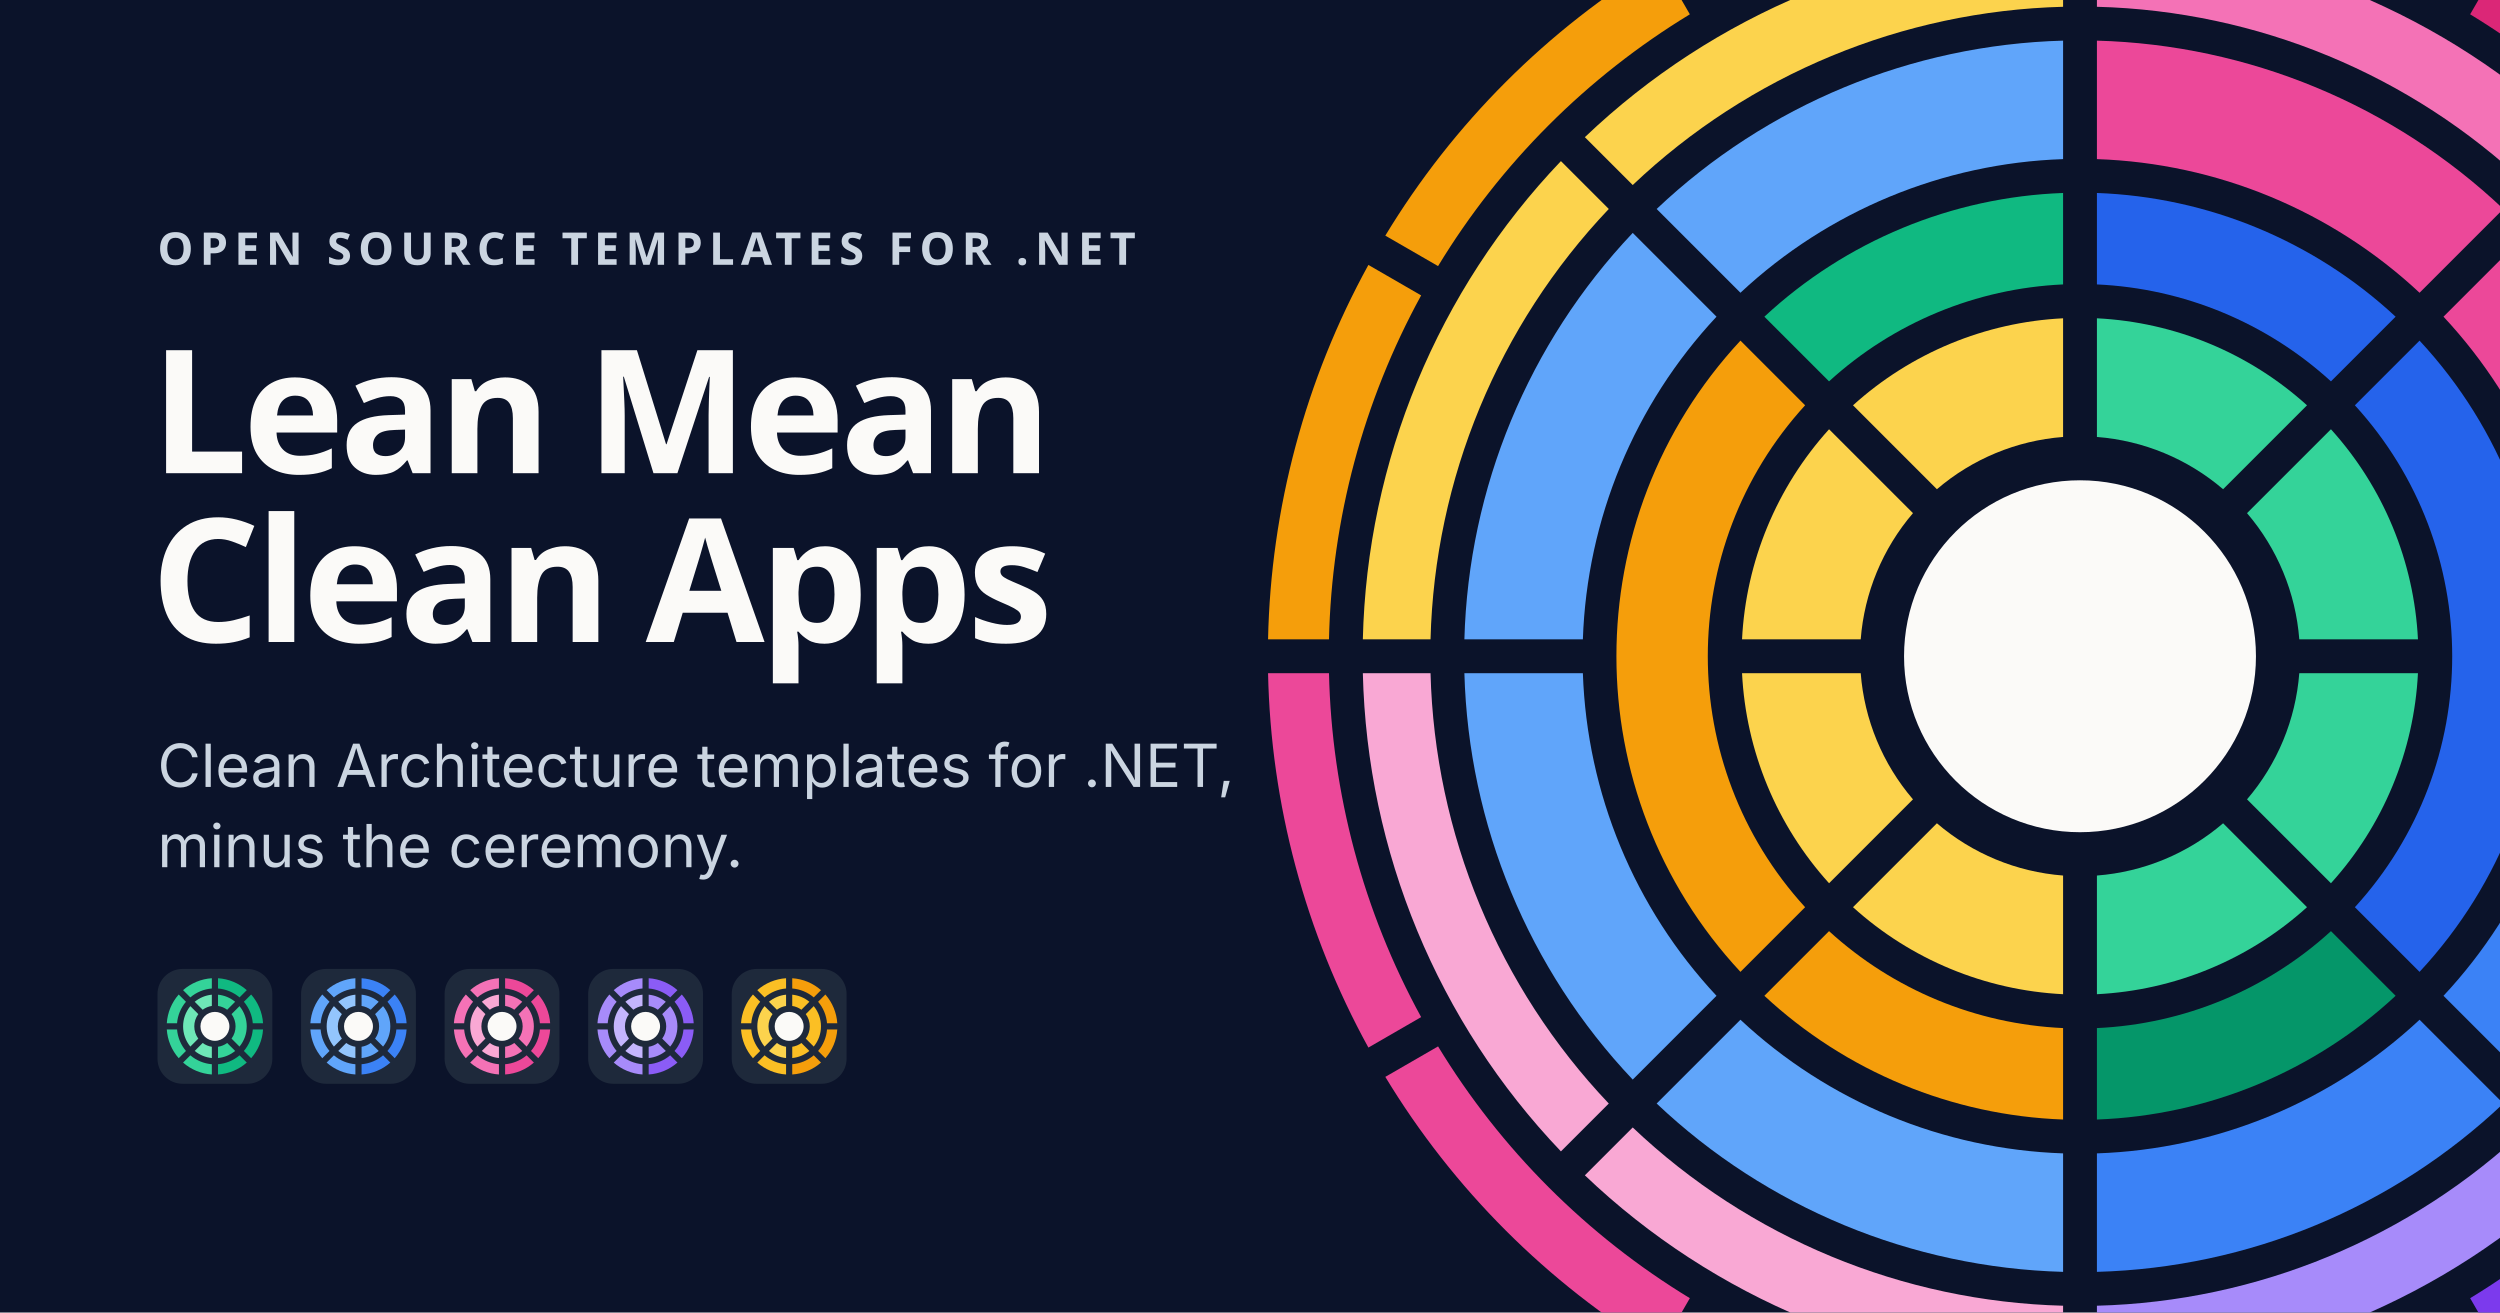
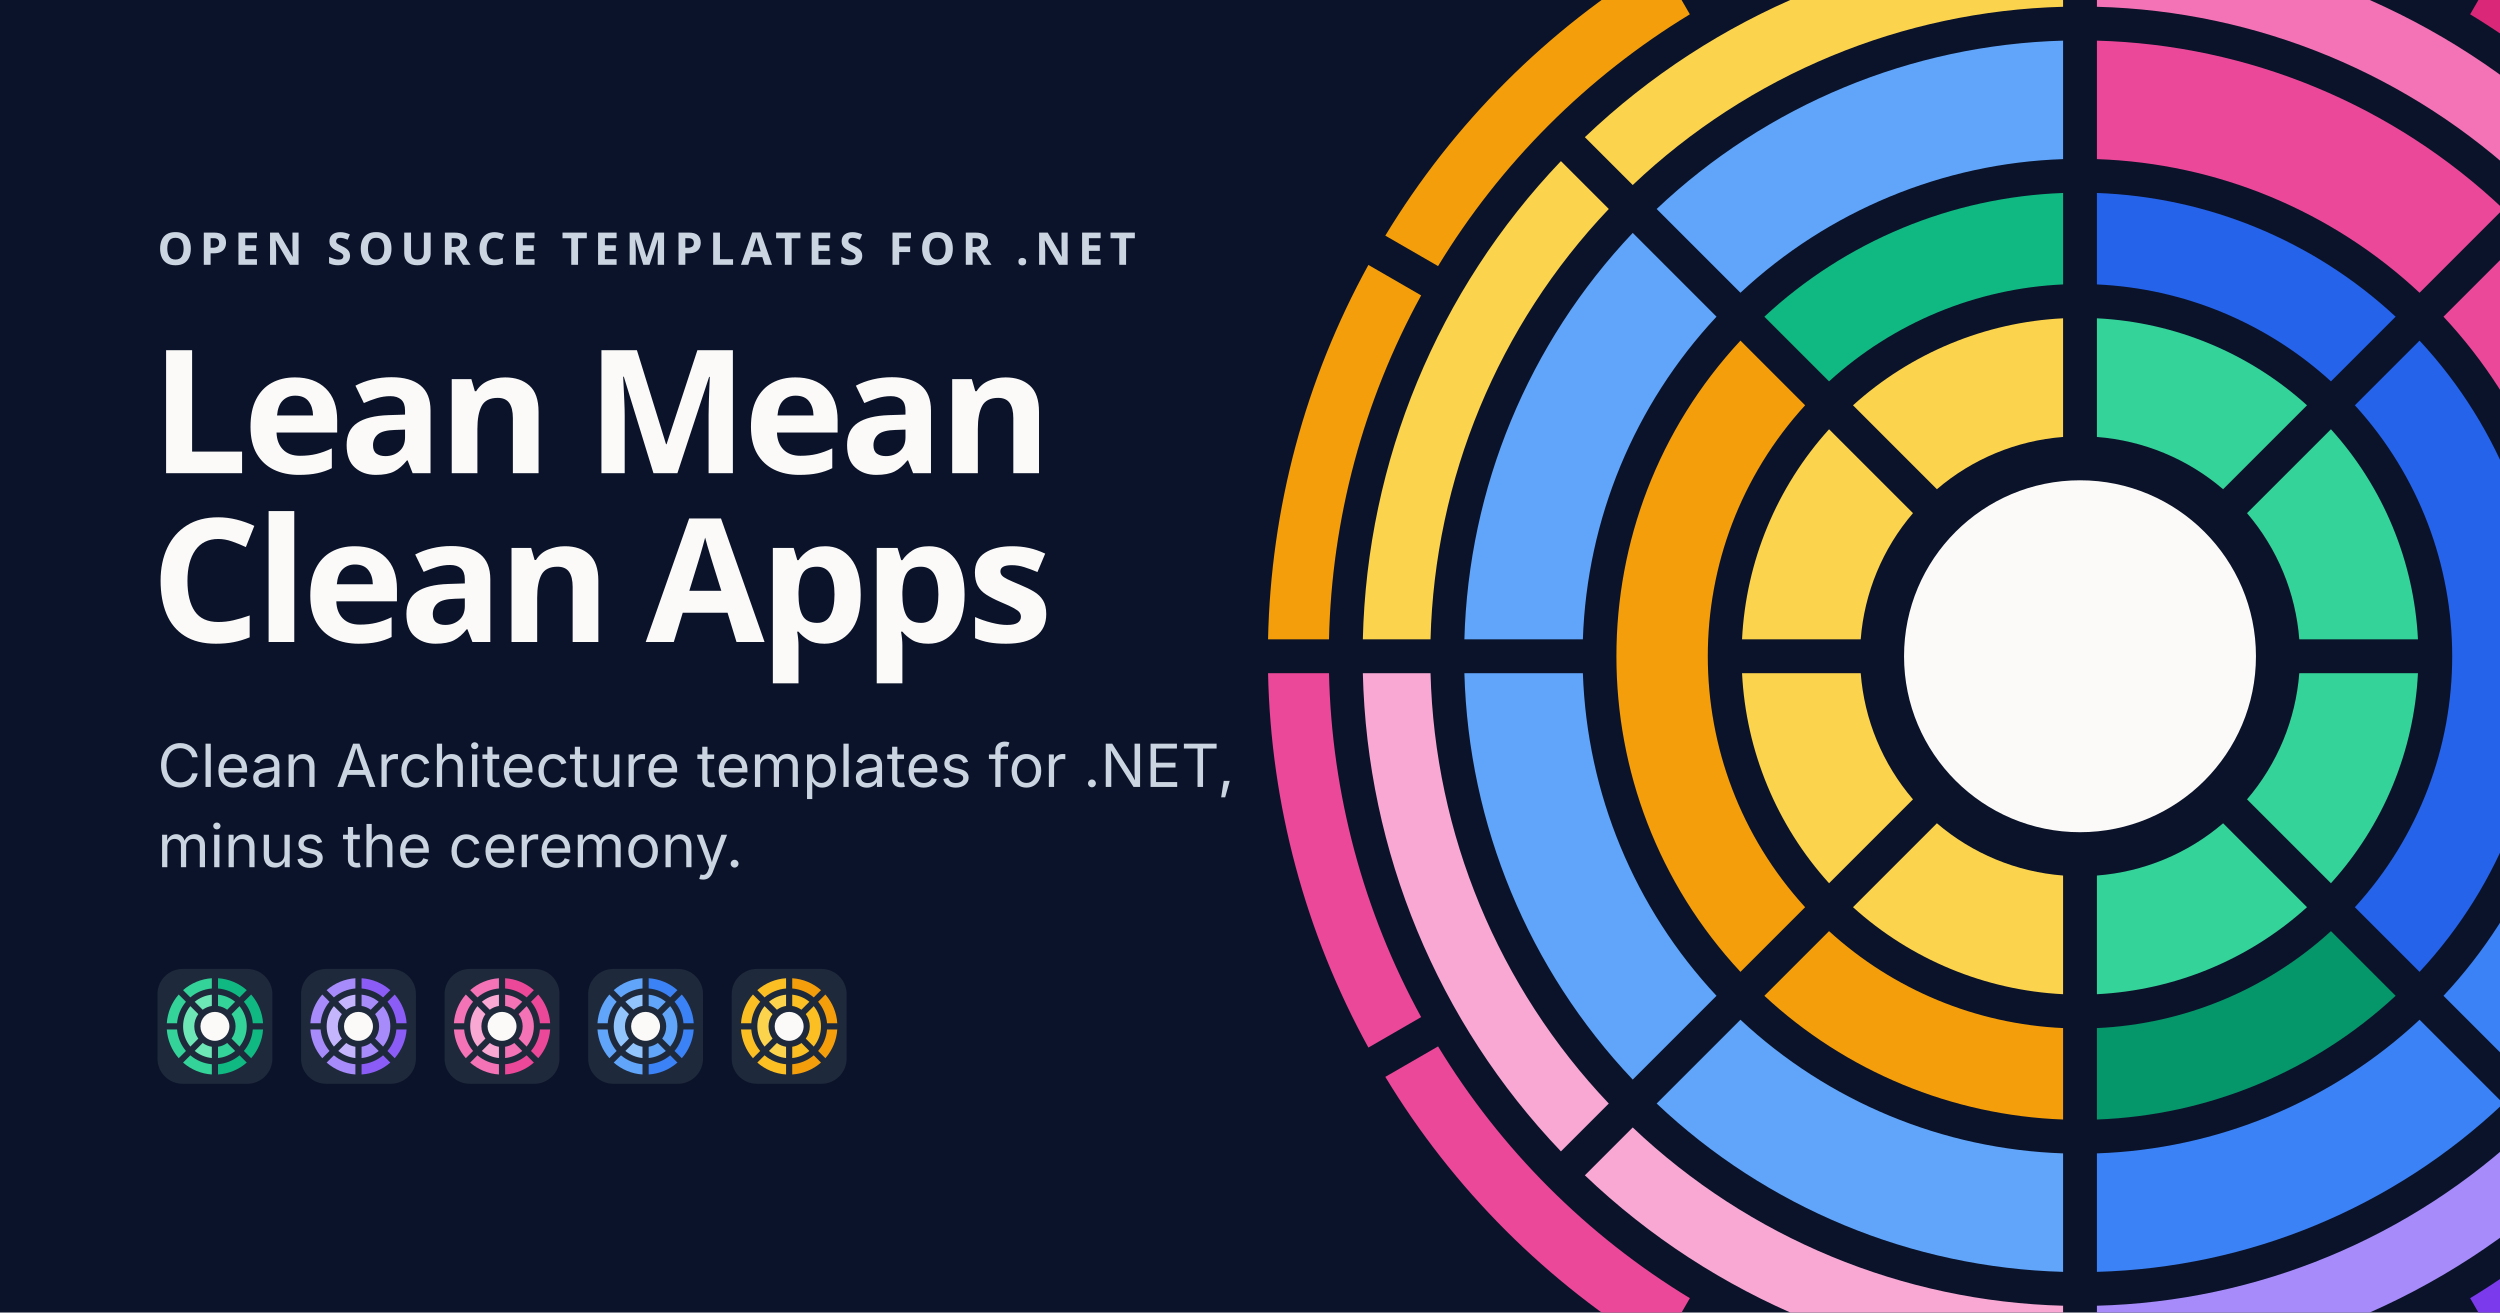
<svg xmlns="http://www.w3.org/2000/svg" viewBox="0 0 1200 630" width="1200" height="630" role="img" aria-label="Lean Mean Clean Apps. Clean Architecture templates for .NET, minus the ceremony.">
  <clipPath id="frame">
    <rect width="1200" height="630" />
  </clipPath>
  <g clip-path="url(#frame)">
    <g id="background">
      <rect width="1200" height="630" fill="#0B132A" />
    </g>
    <g id="logo">
      <g transform="translate(582.6 -100.8) scale(0.812109)">
        <path d="M522 32.1A480 480 0 0 1 743.29 91.4L725.28 122.58A444 444 0 0 0 522 68.11Z" fill="#DB2777" />
        <path d="M760.61 101.4A480 480 0 0 1 922.6 263.39L891.42 281.4A444 444 0 0 0 742.6 132.58Z" fill="#DB2777" />
        <path d="M932.6 280.71A480 480 0 0 1 991.9 502L955.89 502A444 444 0 0 0 901.42 298.72Z" fill="#DB2777" />
        <path d="M991.9 522A480 480 0 0 1 932.6 743.29L901.42 725.28A444 444 0 0 0 955.89 522Z" fill="#7C3AED" />
        <path d="M922.6 760.61A480 480 0 0 1 760.61 922.6L742.6 891.42A444 444 0 0 0 891.42 742.6Z" fill="#7C3AED" />
        <path d="M743.29 932.6A480 480 0 0 1 522 991.9L522 955.89A444 444 0 0 0 725.28 901.42Z" fill="#7C3AED" />
        <path d="M502 991.9A480 480 0 0 1 280.71 932.6L298.72 901.42A444 444 0 0 0 502 955.89Z" fill="#EC4899" />
        <path d="M263.39 922.6A480 480 0 0 1 101.4 760.61L132.58 742.6A444 444 0 0 0 281.4 891.42Z" fill="#EC4899" />
        <path d="M91.4 743.29A480 480 0 0 1 32.1 522L68.11 522A444 444 0 0 0 122.58 725.28Z" fill="#EC4899" />
        <path d="M32.1 502A480 480 0 0 1 91.4 280.71L122.58 298.72A444 444 0 0 0 68.11 502Z" fill="#F59E0B" />
        <path d="M101.4 263.39A480 480 0 0 1 263.39 101.4L281.4 132.58A444 444 0 0 0 132.58 281.4Z" fill="#F59E0B" />
        <path d="M280.71 91.4A480 480 0 0 1 502 32.1L502 68.11A444 444 0 0 0 298.72 122.58Z" fill="#F59E0B" />
        <path d="M522 88.12A424 424 0 0 1 804.66 205.2L776.37 233.49A384 384 0 0 0 522 128.13Z" fill="#F472B6" />
        <path d="M818.8 219.34A424 424 0 0 1 935.88 502L895.87 502A384 384 0 0 0 790.51 247.63Z" fill="#F472B6" />
        <path d="M935.88 522A424 424 0 0 1 818.8 804.66L790.51 776.37A384 384 0 0 0 895.87 522Z" fill="#A78BFA" />
        <path d="M804.66 818.8A424 424 0 0 1 522 935.88L522 895.87A384 384 0 0 0 776.37 790.51Z" fill="#A78BFA" />
        <path d="M502 935.88A424 424 0 0 1 219.34 818.8L247.63 790.51A384 384 0 0 0 502 895.87Z" fill="#F9A8D4" />
        <path d="M205.2 804.66A424 424 0 0 1 88.12 522L128.13 522A384 384 0 0 0 233.49 776.37Z" fill="#F9A8D4" />
        <path d="M88.12 502A424 424 0 0 1 205.2 219.34L233.49 247.63A384 384 0 0 0 128.13 502Z" fill="#FCD34D" />
        <path d="M219.34 205.2A424 424 0 0 1 502 88.12L502 128.13A384 384 0 0 0 247.63 233.49Z" fill="#FCD34D" />
        <path d="M522 148.14A364 364 0 0 1 762.22 247.64L712.7 297.16A294 294 0 0 0 522 218.17Z" fill="#EC4899" />
        <path d="M776.36 261.78A364 364 0 0 1 875.86 502L805.83 502A294 294 0 0 0 726.84 311.3Z" fill="#EC4899" />
        <path d="M875.86 522A364 364 0 0 1 776.36 762.22L726.84 712.7A294 294 0 0 0 805.83 522Z" fill="#3B82F6" />
        <path d="M762.22 776.36A364 364 0 0 1 522 875.86L522 805.83A294 294 0 0 0 712.7 726.84Z" fill="#3B82F6" />
        <path d="M502 875.86A364 364 0 0 1 261.78 776.36L311.3 726.84A294 294 0 0 0 502 805.83Z" fill="#60A5FA" />
        <path d="M247.64 762.22A364 364 0 0 1 148.14 522L218.17 522A294 294 0 0 0 297.16 712.7Z" fill="#60A5FA" />
        <path d="M148.14 502A364 364 0 0 1 247.64 261.78L297.16 311.3A294 294 0 0 0 218.17 502Z" fill="#60A5FA" />
        <path d="M261.78 247.64A364 364 0 0 1 502 148.14L502 218.17A294 294 0 0 0 311.3 297.16Z" fill="#60A5FA" />
        <path d="M522 238.18A274 274 0 0 1 698.55 311.31L660.33 349.53A220 220 0 0 0 522 292.23Z" fill="#2563EB" />
        <path d="M712.69 325.45A274 274 0 0 1 712.69 698.55L674.47 660.33A220 220 0 0 0 674.47 363.67Z" fill="#2563EB" />
        <path d="M698.55 712.69A274 274 0 0 1 522 785.82L522 731.77A220 220 0 0 0 660.33 674.47Z" fill="#059669" />
        <path d="M502 785.82A274 274 0 0 1 325.45 712.69L363.67 674.47A220 220 0 0 0 502 731.77Z" fill="#F59E0B" />
        <path d="M311.31 698.55A274 274 0 0 1 311.31 325.45L349.53 363.67A220 220 0 0 0 349.53 660.33Z" fill="#F59E0B" />
        <path d="M325.45 311.31A274 274 0 0 1 502 238.18L502 292.23A220 220 0 0 0 363.67 349.53Z" fill="#10B981" />
        <path d="M522 312.25A200 200 0 0 1 646.17 363.68L596.58 413.28A130 130 0 0 0 522 382.39Z" fill="#34D399" />
        <path d="M660.32 377.83A200 200 0 0 1 711.75 502L641.61 502A130 130 0 0 0 610.72 427.42Z" fill="#34D399" />
        <path d="M711.75 522A200 200 0 0 1 660.32 646.17L610.72 596.58A130 130 0 0 0 641.61 522Z" fill="#34D399" />
        <path d="M646.17 660.32A200 200 0 0 1 522 711.75L522 641.61A130 130 0 0 0 596.58 610.72Z" fill="#34D399" />
        <path d="M502 711.75A200 200 0 0 1 377.83 660.32L427.42 610.72A130 130 0 0 0 502 641.61Z" fill="#FCD34D" />
        <path d="M363.68 646.17A200 200 0 0 1 312.25 522L382.39 522A130 130 0 0 0 413.28 596.58Z" fill="#FCD34D" />
        <path d="M312.25 502A200 200 0 0 1 363.68 377.83L413.28 427.42A130 130 0 0 0 382.39 502Z" fill="#FCD34D" />
        <path d="M377.83 363.68A200 200 0 0 1 502 312.25L502 382.39A130 130 0 0 0 427.42 413.28Z" fill="#FCD34D" />
        <circle cx="512" cy="512" r="104" fill="#FBFAF8" />
      </g>
    </g>
    <g id="kicker">
      <text x="75.6" y="127.11" fill="#CBD5E1" font-family="JetBrains Mono" font-weight="600" font-size="21.656" letter-spacing="3.03">OPEN SOURCE TEMPLATES FOR .NET</text>
    </g>
    <g id="title">
      <text x="72.29" y="227.12" fill="#FBFAF8" font-family="Bricolage Grotesque" font-weight="800" font-size="82.688" letter-spacing="-2.48">Lean Mean</text>
      <text x="72.29" y="308.16" fill="#FBFAF8" font-family="Bricolage Grotesque" font-weight="800" font-size="82.688" letter-spacing="-2.48">Clean Apps</text>
    </g>
    <g id="tagline">
      <text x="75.6" y="377.72" fill="#CBD5E1" font-family="Inter" font-weight="400" font-size="28.547">Clean Architecture templates for .NET,</text>
      <text x="75.6" y="416.26" fill="#CBD5E1" font-family="Inter" font-weight="400" font-size="28.547">minus the ceremony.</text>
    </g>
    <g id="templates">
      <g transform="translate(75.6 465.09) scale(0.053833)">
        <rect width="1024" height="1024" rx="224" fill="#1E293B" />
        <g transform="translate(512 512) scale(0.86) translate(-512 -512)">
          <path d="M544 13.03A500 500 0 0 1 842.2 136.54L767.05 211.69A394 394 0 0 0 544 119.3Z" fill="#10B981" />
          <path d="M887.46 181.8A500 500 0 0 1 1010.97 480L904.7 480A394 394 0 0 0 812.31 256.95Z" fill="#10B981" />
          <path d="M1010.97 544A500 500 0 0 1 887.46 842.2L812.31 767.05A394 394 0 0 0 904.7 544Z" fill="#10B981" />
          <path d="M842.2 887.46A500 500 0 0 1 544 1010.97L544 904.7A394 394 0 0 0 767.05 812.31Z" fill="#10B981" />
          <path d="M480 1010.97A500 500 0 0 1 181.8 887.46L256.95 812.31A394 394 0 0 0 480 904.7Z" fill="#34D399" />
          <path d="M136.54 842.2A500 500 0 0 1 13.03 544L119.3 544A394 394 0 0 0 211.69 767.05Z" fill="#34D399" />
          <path d="M13.03 480A500 500 0 0 1 136.54 181.8L211.69 256.95A394 394 0 0 0 119.3 480Z" fill="#34D399" />
          <path d="M181.8 136.54A500 500 0 0 1 480 13.03L480 119.3A394 394 0 0 0 256.95 211.69Z" fill="#34D399" />
          <path d="M544 183.56A330 330 0 0 1 721.62 257.13L638.99 339.75A214 214 0 0 0 544 300.41Z" fill="#34D399" />
          <path d="M766.87 302.38A330 330 0 0 1 766.87 721.62L684.25 638.99A214 214 0 0 0 684.25 385.01Z" fill="#34D399" />
          <path d="M721.62 766.87A330 330 0 0 1 544 840.44L544 723.59A214 214 0 0 0 638.99 684.25Z" fill="#34D399" />
          <path d="M480 840.44A330 330 0 0 1 302.38 766.87L385.01 684.25A214 214 0 0 0 480 723.59Z" fill="#6EE7B7" />
          <path d="M257.13 721.62A330 330 0 0 1 257.13 302.38L339.75 385.01A214 214 0 0 0 339.75 638.99Z" fill="#6EE7B7" />
          <path d="M302.38 257.13A330 330 0 0 1 480 183.56L480 300.41A214 214 0 0 0 385.01 339.75Z" fill="#6EE7B7" />
          <circle cx="512" cy="512" r="150" fill="#FBFAF8" />
        </g>
      </g>
      <g transform="translate(144.51 465.09) scale(0.053833)">
        <rect width="1024" height="1024" rx="224" fill="#1E293B" />
        <g transform="translate(512 512) scale(0.86) translate(-512 -512)">
-           <path d="M544 13.03A500 500 0 0 1 842.2 136.54L767.05 211.69A394 394 0 0 0 544 119.3Z" fill="#3B82F6" />
-           <path d="M887.46 181.8A500 500 0 0 1 1010.97 480L904.7 480A394 394 0 0 0 812.31 256.95Z" fill="#3B82F6" />
-           <path d="M1010.97 544A500 500 0 0 1 887.46 842.2L812.31 767.05A394 394 0 0 0 904.7 544Z" fill="#3B82F6" />
-           <path d="M842.2 887.46A500 500 0 0 1 544 1010.97L544 904.7A394 394 0 0 0 767.05 812.31Z" fill="#3B82F6" />
-           <path d="M480 1010.97A500 500 0 0 1 181.8 887.46L256.95 812.31A394 394 0 0 0 480 904.7Z" fill="#60A5FA" />
-           <path d="M136.54 842.2A500 500 0 0 1 13.03 544L119.3 544A394 394 0 0 0 211.69 767.05Z" fill="#60A5FA" />
-           <path d="M13.03 480A500 500 0 0 1 136.54 181.8L211.69 256.95A394 394 0 0 0 119.3 480Z" fill="#60A5FA" />
-           <path d="M181.8 136.54A500 500 0 0 1 480 13.03L480 119.3A394 394 0 0 0 256.95 211.69Z" fill="#60A5FA" />
-           <path d="M544 183.56A330 330 0 0 1 721.62 257.13L638.99 339.75A214 214 0 0 0 544 300.41Z" fill="#60A5FA" />
-           <path d="M766.87 302.38A330 330 0 0 1 766.87 721.62L684.25 638.99A214 214 0 0 0 684.25 385.01Z" fill="#60A5FA" />
-           <path d="M721.62 766.87A330 330 0 0 1 544 840.44L544 723.59A214 214 0 0 0 638.99 684.25Z" fill="#60A5FA" />
-           <path d="M480 840.44A330 330 0 0 1 302.38 766.87L385.01 684.25A214 214 0 0 0 480 723.59Z" fill="#93C5FD" />
-           <path d="M257.13 721.62A330 330 0 0 1 257.13 302.38L339.75 385.01A214 214 0 0 0 339.75 638.99Z" fill="#93C5FD" />
-           <path d="M302.38 257.13A330 330 0 0 1 480 183.56L480 300.41A214 214 0 0 0 385.01 339.75Z" fill="#93C5FD" />
+           <path d="M544 13.03A500 500 0 0 1 842.2 136.54L767.05 211.69A394 394 0 0 0 544 119.3Z" fill="#8B5CF6" />
+           <path d="M887.46 181.8A500 500 0 0 1 1010.97 480L904.7 480A394 394 0 0 0 812.31 256.95Z" fill="#8B5CF6" />
+           <path d="M1010.97 544A500 500 0 0 1 887.46 842.2L812.31 767.05A394 394 0 0 0 904.7 544Z" fill="#8B5CF6" />
+           <path d="M842.2 887.46A500 500 0 0 1 544 1010.97L544 904.7A394 394 0 0 0 767.05 812.31Z" fill="#8B5CF6" />
+           <path d="M480 1010.97A500 500 0 0 1 181.8 887.46L256.95 812.31A394 394 0 0 0 480 904.7Z" fill="#A78BFA" />
+           <path d="M136.54 842.2A500 500 0 0 1 13.03 544L119.3 544A394 394 0 0 0 211.69 767.05Z" fill="#A78BFA" />
+           <path d="M13.03 480A500 500 0 0 1 136.54 181.8L211.69 256.95A394 394 0 0 0 119.3 480Z" fill="#A78BFA" />
+           <path d="M181.8 136.54A500 500 0 0 1 480 13.03L480 119.3A394 394 0 0 0 256.95 211.69Z" fill="#A78BFA" />
+           <path d="M544 183.56A330 330 0 0 1 721.62 257.13L638.99 339.75A214 214 0 0 0 544 300.41Z" fill="#A78BFA" />
+           <path d="M766.87 302.38A330 330 0 0 1 766.87 721.62L684.25 638.99A214 214 0 0 0 684.25 385.01Z" fill="#A78BFA" />
+           <path d="M721.62 766.87A330 330 0 0 1 544 840.44L544 723.59A214 214 0 0 0 638.99 684.25Z" fill="#A78BFA" />
+           <path d="M480 840.44A330 330 0 0 1 302.38 766.87L385.01 684.25A214 214 0 0 0 480 723.59Z" fill="#C4B5FD" />
+           <path d="M257.13 721.62A330 330 0 0 1 257.13 302.38L339.75 385.01A214 214 0 0 0 339.75 638.99Z" fill="#C4B5FD" />
+           <path d="M302.38 257.13A330 330 0 0 1 480 183.56L480 300.41A214 214 0 0 0 385.01 339.75Z" fill="#C4B5FD" />
          <circle cx="512" cy="512" r="150" fill="#FBFAF8" />
        </g>
      </g>
      <g transform="translate(213.41 465.09) scale(0.053833)">
        <rect width="1024" height="1024" rx="224" fill="#1E293B" />
        <g transform="translate(512 512) scale(0.86) translate(-512 -512)">
          <path d="M544 13.03A500 500 0 0 1 842.2 136.54L767.05 211.69A394 394 0 0 0 544 119.3Z" fill="#EC4899" />
          <path d="M887.46 181.8A500 500 0 0 1 1010.97 480L904.7 480A394 394 0 0 0 812.31 256.95Z" fill="#EC4899" />
          <path d="M1010.97 544A500 500 0 0 1 887.46 842.2L812.31 767.05A394 394 0 0 0 904.7 544Z" fill="#EC4899" />
          <path d="M842.2 887.46A500 500 0 0 1 544 1010.97L544 904.7A394 394 0 0 0 767.05 812.31Z" fill="#EC4899" />
          <path d="M480 1010.97A500 500 0 0 1 181.8 887.46L256.95 812.31A394 394 0 0 0 480 904.7Z" fill="#F472B6" />
          <path d="M136.54 842.2A500 500 0 0 1 13.03 544L119.3 544A394 394 0 0 0 211.69 767.05Z" fill="#F472B6" />
          <path d="M13.03 480A500 500 0 0 1 136.54 181.8L211.69 256.95A394 394 0 0 0 119.3 480Z" fill="#F472B6" />
          <path d="M181.8 136.54A500 500 0 0 1 480 13.03L480 119.3A394 394 0 0 0 256.95 211.69Z" fill="#F472B6" />
          <path d="M544 183.56A330 330 0 0 1 721.62 257.13L638.99 339.75A214 214 0 0 0 544 300.41Z" fill="#F472B6" />
          <path d="M766.87 302.38A330 330 0 0 1 766.87 721.62L684.25 638.99A214 214 0 0 0 684.25 385.01Z" fill="#F472B6" />
          <path d="M721.62 766.87A330 330 0 0 1 544 840.44L544 723.59A214 214 0 0 0 638.99 684.25Z" fill="#F472B6" />
          <path d="M480 840.44A330 330 0 0 1 302.38 766.87L385.01 684.25A214 214 0 0 0 480 723.59Z" fill="#F9A8D4" />
          <path d="M257.13 721.62A330 330 0 0 1 257.13 302.38L339.75 385.01A214 214 0 0 0 339.75 638.99Z" fill="#F9A8D4" />
          <path d="M302.38 257.13A330 330 0 0 1 480 183.56L480 300.41A214 214 0 0 0 385.01 339.75Z" fill="#F9A8D4" />
          <circle cx="512" cy="512" r="150" fill="#FBFAF8" />
        </g>
      </g>
      <g transform="translate(282.32 465.09) scale(0.053833)">
        <rect width="1024" height="1024" rx="224" fill="#1E293B" />
        <g transform="translate(512 512) scale(0.86) translate(-512 -512)">
-           <path d="M544 13.03A500 500 0 0 1 842.2 136.54L767.05 211.69A394 394 0 0 0 544 119.3Z" fill="#8B5CF6" />
-           <path d="M887.46 181.8A500 500 0 0 1 1010.97 480L904.7 480A394 394 0 0 0 812.31 256.95Z" fill="#8B5CF6" />
-           <path d="M1010.97 544A500 500 0 0 1 887.46 842.2L812.31 767.05A394 394 0 0 0 904.7 544Z" fill="#8B5CF6" />
-           <path d="M842.2 887.46A500 500 0 0 1 544 1010.97L544 904.7A394 394 0 0 0 767.05 812.31Z" fill="#8B5CF6" />
-           <path d="M480 1010.97A500 500 0 0 1 181.8 887.46L256.95 812.31A394 394 0 0 0 480 904.7Z" fill="#A78BFA" />
-           <path d="M136.54 842.2A500 500 0 0 1 13.03 544L119.3 544A394 394 0 0 0 211.69 767.05Z" fill="#A78BFA" />
-           <path d="M13.03 480A500 500 0 0 1 136.54 181.8L211.69 256.95A394 394 0 0 0 119.3 480Z" fill="#A78BFA" />
-           <path d="M181.8 136.54A500 500 0 0 1 480 13.03L480 119.3A394 394 0 0 0 256.95 211.69Z" fill="#A78BFA" />
-           <path d="M544 183.56A330 330 0 0 1 721.62 257.13L638.99 339.75A214 214 0 0 0 544 300.41Z" fill="#A78BFA" />
-           <path d="M766.87 302.38A330 330 0 0 1 766.87 721.62L684.25 638.99A214 214 0 0 0 684.25 385.01Z" fill="#A78BFA" />
-           <path d="M721.62 766.87A330 330 0 0 1 544 840.44L544 723.59A214 214 0 0 0 638.99 684.25Z" fill="#A78BFA" />
-           <path d="M480 840.44A330 330 0 0 1 302.38 766.87L385.01 684.25A214 214 0 0 0 480 723.59Z" fill="#C4B5FD" />
-           <path d="M257.13 721.62A330 330 0 0 1 257.13 302.38L339.75 385.01A214 214 0 0 0 339.75 638.99Z" fill="#C4B5FD" />
-           <path d="M302.38 257.13A330 330 0 0 1 480 183.56L480 300.41A214 214 0 0 0 385.01 339.75Z" fill="#C4B5FD" />
+           <path d="M544 13.03A500 500 0 0 1 842.2 136.54L767.05 211.69A394 394 0 0 0 544 119.3Z" fill="#3B82F6" />
+           <path d="M887.46 181.8A500 500 0 0 1 1010.97 480L904.7 480A394 394 0 0 0 812.31 256.95Z" fill="#3B82F6" />
+           <path d="M1010.97 544A500 500 0 0 1 887.46 842.2L812.31 767.05A394 394 0 0 0 904.7 544Z" fill="#3B82F6" />
+           <path d="M842.2 887.46A500 500 0 0 1 544 1010.97L544 904.7A394 394 0 0 0 767.05 812.31Z" fill="#3B82F6" />
+           <path d="M480 1010.97A500 500 0 0 1 181.8 887.46L256.95 812.31A394 394 0 0 0 480 904.7Z" fill="#60A5FA" />
+           <path d="M136.54 842.2A500 500 0 0 1 13.03 544L119.3 544A394 394 0 0 0 211.69 767.05Z" fill="#60A5FA" />
+           <path d="M13.03 480A500 500 0 0 1 136.54 181.8L211.69 256.95A394 394 0 0 0 119.3 480Z" fill="#60A5FA" />
+           <path d="M181.8 136.54A500 500 0 0 1 480 13.03L480 119.3A394 394 0 0 0 256.95 211.69Z" fill="#60A5FA" />
+           <path d="M544 183.56A330 330 0 0 1 721.62 257.13L638.99 339.75A214 214 0 0 0 544 300.41Z" fill="#60A5FA" />
+           <path d="M766.87 302.38A330 330 0 0 1 766.87 721.62L684.25 638.99A214 214 0 0 0 684.25 385.01Z" fill="#60A5FA" />
+           <path d="M721.62 766.87A330 330 0 0 1 544 840.44L544 723.59A214 214 0 0 0 638.99 684.25Z" fill="#60A5FA" />
+           <path d="M480 840.44A330 330 0 0 1 302.38 766.87L385.01 684.25A214 214 0 0 0 480 723.59Z" fill="#93C5FD" />
+           <path d="M257.13 721.62A330 330 0 0 1 257.13 302.38L339.75 385.01A214 214 0 0 0 339.75 638.99Z" fill="#93C5FD" />
+           <path d="M302.38 257.13A330 330 0 0 1 480 183.56L480 300.41A214 214 0 0 0 385.01 339.75Z" fill="#93C5FD" />
          <circle cx="512" cy="512" r="150" fill="#FBFAF8" />
        </g>
      </g>
      <g transform="translate(351.23 465.09) scale(0.053833)">
        <rect width="1024" height="1024" rx="224" fill="#1E293B" />
        <g transform="translate(512 512) scale(0.86) translate(-512 -512)">
          <path d="M544 13.03A500 500 0 0 1 842.2 136.54L767.05 211.69A394 394 0 0 0 544 119.3Z" fill="#F59E0B" />
          <path d="M887.46 181.8A500 500 0 0 1 1010.97 480L904.7 480A394 394 0 0 0 812.31 256.95Z" fill="#F59E0B" />
          <path d="M1010.97 544A500 500 0 0 1 887.46 842.2L812.31 767.05A394 394 0 0 0 904.7 544Z" fill="#F59E0B" />
          <path d="M842.2 887.46A500 500 0 0 1 544 1010.97L544 904.7A394 394 0 0 0 767.05 812.31Z" fill="#F59E0B" />
          <path d="M480 1010.97A500 500 0 0 1 181.8 887.46L256.95 812.31A394 394 0 0 0 480 904.7Z" fill="#FBBF24" />
          <path d="M136.54 842.2A500 500 0 0 1 13.03 544L119.3 544A394 394 0 0 0 211.69 767.05Z" fill="#FBBF24" />
          <path d="M13.03 480A500 500 0 0 1 136.54 181.8L211.69 256.95A394 394 0 0 0 119.3 480Z" fill="#FBBF24" />
          <path d="M181.8 136.54A500 500 0 0 1 480 13.03L480 119.3A394 394 0 0 0 256.95 211.69Z" fill="#FBBF24" />
          <path d="M544 183.56A330 330 0 0 1 721.62 257.13L638.99 339.75A214 214 0 0 0 544 300.41Z" fill="#FBBF24" />
          <path d="M766.87 302.38A330 330 0 0 1 766.87 721.62L684.25 638.99A214 214 0 0 0 684.25 385.01Z" fill="#FBBF24" />
          <path d="M721.62 766.87A330 330 0 0 1 544 840.44L544 723.59A214 214 0 0 0 638.99 684.25Z" fill="#FBBF24" />
          <path d="M480 840.44A330 330 0 0 1 302.38 766.87L385.01 684.25A214 214 0 0 0 480 723.59Z" fill="#FCD34D" />
          <path d="M257.13 721.62A330 330 0 0 1 257.13 302.38L339.75 385.01A214 214 0 0 0 339.75 638.99Z" fill="#FCD34D" />
          <path d="M302.38 257.13A330 330 0 0 1 480 183.56L480 300.41A214 214 0 0 0 385.01 339.75Z" fill="#FCD34D" />
          <circle cx="512" cy="512" r="150" fill="#FBFAF8" />
        </g>
      </g>
    </g>
  </g>
</svg>
